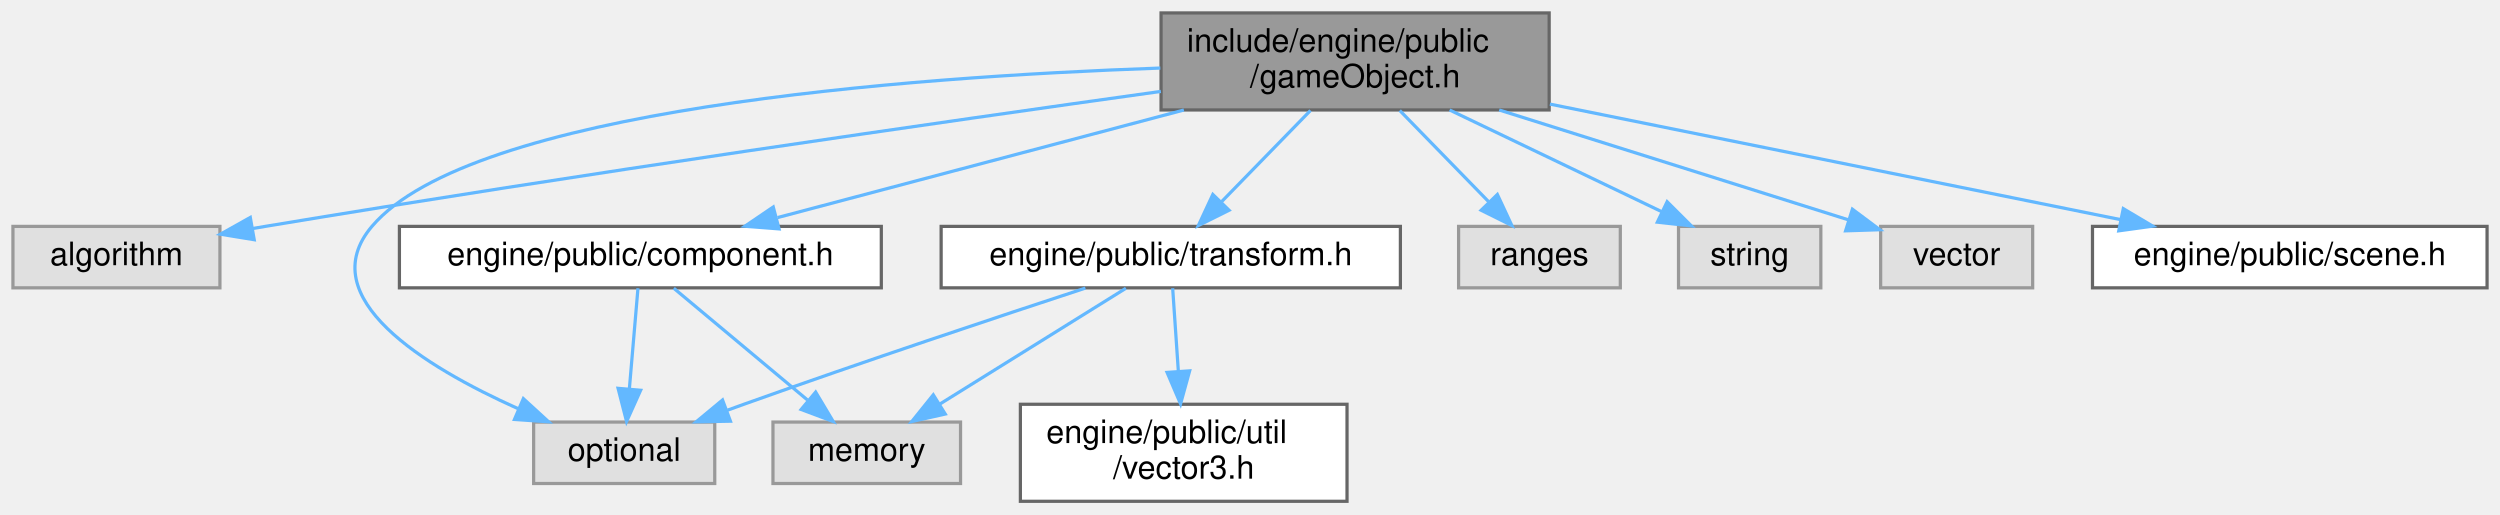
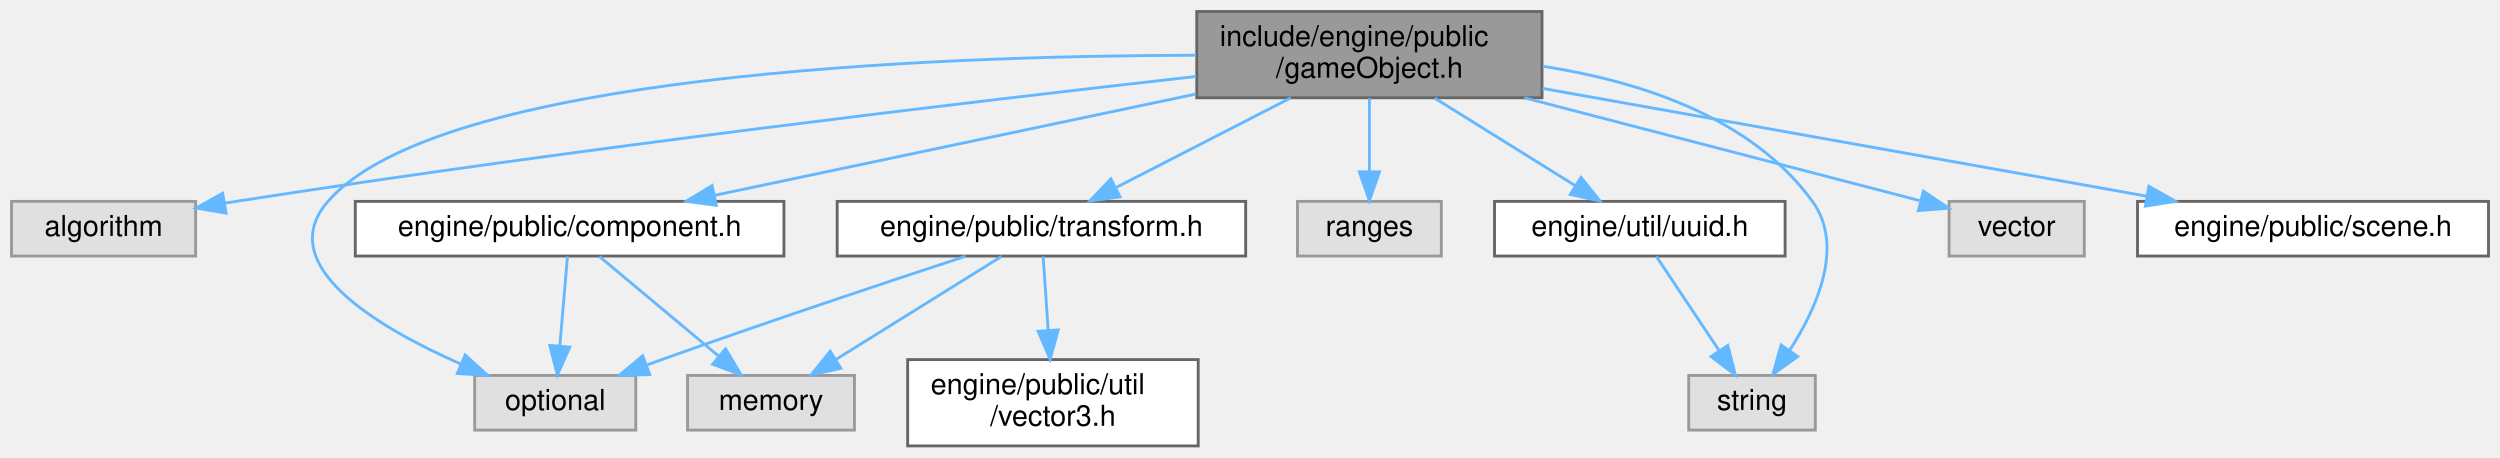
- <svg xmlns="http://www.w3.org/2000/svg" xmlns:xlink="http://www.w3.org/1999/xlink" width="773pt" height="159pt" viewBox="0.00 0.00 773.00 159.00">
+ <svg xmlns="http://www.w3.org/2000/svg" xmlns:xlink="http://www.w3.org/1999/xlink" width="869pt" height="159pt" viewBox="0.00 0.00 869.00 159.00">
  <g id="graph0" class="graph" transform="scale(1 1) rotate(0) translate(4 155)">
    <g id="Node000001" class="node">
      <g id="a_Node000001">
        <a xlink:title=" ">
-           <polygon fill="#999999" stroke="#666666" points="475,-151 355,-151 355,-121 475,-121 475,-151" />
-           <text text-anchor="start" x="363" y="-139" font-family="Helvetica,sans-Serif" font-size="10.00">include/engine/public</text>
-           <text text-anchor="middle" x="415" y="-128" font-family="Helvetica,sans-Serif" font-size="10.00">/gameObject.h</text>
+           <polygon fill="#999999" stroke="#666666" points="532,-151 412,-151 412,-121 532,-121 532,-151" />
+           <text text-anchor="start" x="420" y="-139" font-family="Helvetica,sans-Serif" font-size="10.00">include/engine/public</text>
+           <text text-anchor="middle" x="472" y="-128" font-family="Helvetica,sans-Serif" font-size="10.00">/gameObject.h</text>
        </a>
      </g>
    </g>
    <g id="Node000002" class="node">
      <g id="a_Node000002">
        <a xlink:title=" ">
          <polygon fill="#e0e0e0" stroke="#999999" points="64,-85 0,-85 0,-66 64,-66 64,-85" />
          <text text-anchor="middle" x="32" y="-73" font-family="Helvetica,sans-Serif" font-size="10.00">algorithm</text>
        </a>
      </g>
    </g>
    <g id="edge1_Node000001_Node000002" class="edge">
      <g id="a_edge1_Node000001_Node000002">
        <a xlink:title=" ">
-           <path fill="none" stroke="#63b8ff" d="M354.94,-126.74C287.46,-117.31 174.71,-101.1 78,-85 76.74,-84.79 75.46,-84.57 74.17,-84.35" />
-           <polygon fill="#63b8ff" stroke="#63b8ff" points="74.6,-80.88 64.15,-82.59 73.39,-87.77 74.6,-80.88" />
+           <path fill="none" stroke="#63b8ff" d="M411.78,-128.43C334.36,-119.74 195.87,-103.35 78,-85 76.74,-84.8 75.45,-84.6 74.16,-84.39" />
+           <polygon fill="#63b8ff" stroke="#63b8ff" points="74.58,-80.91 64.13,-82.68 73.4,-87.81 74.58,-80.91" />
        </a>
      </g>
    </g>
    <g id="Node000003" class="node">
      <g id="a_Node000003">
        <a xlink:title=" ">
          <polygon fill="#e0e0e0" stroke="#999999" points="217,-24.5 161,-24.5 161,-5.5 217,-5.5 217,-24.5" />
          <text text-anchor="middle" x="189" y="-12.5" font-family="Helvetica,sans-Serif" font-size="10.00">optional</text>
        </a>
      </g>
    </g>
    <g id="edge2_Node000001_Node000003" class="edge">
      <g id="a_edge2_Node000001_Node000003">
        <a xlink:title=" ">
-           <path fill="none" stroke="#63b8ff" d="M354.77,-133.96C275.23,-131.17 141.64,-121.09 111,-85 92.34,-63.02 127.2,-41.65 156.14,-28.66" />
-           <polygon fill="#63b8ff" stroke="#63b8ff" points="157.82,-31.74 165.64,-24.58 155.07,-25.31 157.82,-31.74" />
+           <path fill="none" stroke="#63b8ff" d="M411.68,-135.8C319.04,-135.6 148.4,-129.07 110,-85 90.79,-62.95 126.78,-41.41 156.27,-28.41" />
+           <polygon fill="#63b8ff" stroke="#63b8ff" points="157.68,-31.62 165.54,-24.51 154.96,-25.17 157.68,-31.62" />
        </a>
      </g>
    </g>
    <g id="Node000004" class="node">
      <g id="a_Node000004">
        <a xlink:title=" ">
          <polygon fill="#e0e0e0" stroke="#999999" points="497,-85 447,-85 447,-66 497,-66 497,-85" />
          <text text-anchor="middle" x="472" y="-73" font-family="Helvetica,sans-Serif" font-size="10.00">ranges</text>
        </a>
      </g>
    </g>
    <g id="edge3_Node000001_Node000004" class="edge">
      <g id="a_edge3_Node000001_Node000004">
        <a xlink:title=" ">
-           <path fill="none" stroke="#63b8ff" d="M428.8,-120.84C437.07,-112.35 447.62,-101.52 456.23,-92.69" />
-           <polygon fill="#63b8ff" stroke="#63b8ff" points="458.99,-94.87 463.46,-85.27 453.97,-89.99 458.99,-94.87" />
+           <path fill="none" stroke="#63b8ff" d="M472,-120.84C472,-113.21 472,-103.7 472,-95.45" />
+           <polygon fill="#63b8ff" stroke="#63b8ff" points="475.5,-95.27 472,-85.27 468.5,-95.27 475.5,-95.27" />
        </a>
      </g>
    </g>
    <g id="Node000005" class="node">
      <g id="a_Node000005">
        <a xlink:title=" ">
-           <polygon fill="#e0e0e0" stroke="#999999" points="559,-85 515,-85 515,-66 559,-66 559,-85" />
-           <text text-anchor="middle" x="537" y="-73" font-family="Helvetica,sans-Serif" font-size="10.00">string</text>
+           <polygon fill="#e0e0e0" stroke="#999999" points="627,-24.5 583,-24.5 583,-5.5 627,-5.5 627,-24.5" />
+           <text text-anchor="middle" x="605" y="-12.5" font-family="Helvetica,sans-Serif" font-size="10.00">string</text>
        </a>
      </g>
    </g>
    <g id="edge4_Node000001_Node000005" class="edge">
      <g id="a_edge4_Node000001_Node000005">
        <a xlink:title=" ">
-           <path fill="none" stroke="#63b8ff" d="M444.22,-120.99C464.12,-111.45 490.28,-98.9 509.75,-89.57" />
-           <polygon fill="#63b8ff" stroke="#63b8ff" points="511.48,-92.62 518.98,-85.14 508.45,-86.31 511.48,-92.62" />
+           <path fill="none" stroke="#63b8ff" d="M532.36,-131.95C565.75,-126.8 604.68,-114.33 626,-85 637.22,-69.57 627.64,-48.06 618.05,-33.18" />
+           <polygon fill="#63b8ff" stroke="#63b8ff" points="620.86,-31.08 612.26,-24.88 615.11,-35.09 620.86,-31.08" />
        </a>
      </g>
    </g>
    <g id="Node000006" class="node">
      <g id="a_Node000006">
        <a xlink:title=" ">
-           <polygon fill="#e0e0e0" stroke="#999999" points="624.5,-85 577.5,-85 577.5,-66 624.5,-66 624.5,-85" />
-           <text text-anchor="middle" x="601" y="-73" font-family="Helvetica,sans-Serif" font-size="10.00">vector</text>
+           <polygon fill="#e0e0e0" stroke="#999999" points="720.5,-85 673.5,-85 673.5,-66 720.5,-66 720.5,-85" />
+           <text text-anchor="middle" x="697" y="-73" font-family="Helvetica,sans-Serif" font-size="10.00">vector</text>
        </a>
      </g>
    </g>
    <g id="edge5_Node000001_Node000006" class="edge">
      <g id="a_edge5_Node000001_Node000006">
        <a xlink:title=" ">
-           <path fill="none" stroke="#63b8ff" d="M459.55,-120.99C492.77,-110.54 537.42,-96.5 567.61,-87" />
-           <polygon fill="#63b8ff" stroke="#63b8ff" points="568.76,-90.31 577.25,-83.97 566.66,-83.63 568.76,-90.31" />
+           <path fill="none" stroke="#63b8ff" d="M525.89,-120.99C568.61,-109.88 626.97,-94.71 663.3,-85.26" />
+           <polygon fill="#63b8ff" stroke="#63b8ff" points="664.58,-88.55 673.38,-82.64 662.82,-81.77 664.58,-88.55" />
        </a>
      </g>
    </g>
    <g id="Node000007" class="node">
      <g id="a_Node000007">
        <a xlink:href="scene_8h.html" target="_top" xlink:title=" ">
-           <polygon fill="white" stroke="#666666" points="765,-85 643,-85 643,-66 765,-66 765,-85" />
-           <text text-anchor="middle" x="704" y="-73" font-family="Helvetica,sans-Serif" font-size="10.00">engine/public/scene.h</text>
+           <polygon fill="white" stroke="#666666" points="861,-85 739,-85 739,-66 861,-66 861,-85" />
+           <text text-anchor="middle" x="800" y="-73" font-family="Helvetica,sans-Serif" font-size="10.00">engine/public/scene.h</text>
        </a>
      </g>
    </g>
    <g id="edge6_Node000001_Node000007" class="edge">
      <g id="a_edge6_Node000001_Node000007">
        <a xlink:title=" ">
-           <path fill="none" stroke="#63b8ff" d="M475.23,-122.81C527.39,-112.25 602.06,-97.14 651.73,-87.08" />
-           <polygon fill="#63b8ff" stroke="#63b8ff" points="652.52,-90.49 661.63,-85.08 651.13,-83.63 652.52,-90.49" />
+           <path fill="none" stroke="#63b8ff" d="M532.16,-124.27C592.04,-113.59 683.29,-97.32 742.29,-86.79" />
+           <polygon fill="#63b8ff" stroke="#63b8ff" points="742.97,-90.23 752.2,-85.03 741.74,-83.34 742.97,-90.23" />
        </a>
      </g>
    </g>
    <g id="Node000008" class="node">
      <g id="a_Node000008">
        <a xlink:href="transform_8h.html" target="_top" xlink:title=" ">
          <polygon fill="white" stroke="#666666" points="429,-85 287,-85 287,-66 429,-66 429,-85" />
          <text text-anchor="middle" x="358" y="-73" font-family="Helvetica,sans-Serif" font-size="10.00">engine/public/transform.h</text>
        </a>
      </g>
    </g>
    <g id="edge7_Node000001_Node000008" class="edge">
      <g id="a_edge7_Node000001_Node000008">
        <a xlink:title=" ">
-           <path fill="none" stroke="#63b8ff" d="M401.2,-120.84C392.93,-112.35 382.38,-101.52 373.77,-92.69" />
-           <polygon fill="#63b8ff" stroke="#63b8ff" points="376.03,-89.99 366.54,-85.27 371.01,-94.87 376.03,-89.99" />
+           <path fill="none" stroke="#63b8ff" d="M444.69,-120.99C426.35,-111.58 402.32,-99.24 384.21,-89.95" />
+           <polygon fill="#63b8ff" stroke="#63b8ff" points="385.33,-86.59 374.84,-85.14 382.13,-92.82 385.33,-86.59" />
        </a>
      </g>
    </g>
    <g id="Node000011" class="node">
      <g id="a_Node000011">
        <a xlink:href="component_8h.html" target="_top" xlink:title=" ">
          <polygon fill="white" stroke="#666666" points="268.5,-85 119.5,-85 119.5,-66 268.5,-66 268.5,-85" />
          <text text-anchor="middle" x="194" y="-73" font-family="Helvetica,sans-Serif" font-size="10.00">engine/public/component.h</text>
        </a>
      </g>
    </g>
    <g id="edge11_Node000001_Node000011" class="edge">
      <g id="a_edge11_Node000001_Node000011">
        <a xlink:title=" ">
-           <path fill="none" stroke="#63b8ff" d="M362.06,-120.99C323.59,-110.8 272.21,-97.2 236.43,-87.73" />
-           <polygon fill="#63b8ff" stroke="#63b8ff" points="236.88,-84.23 226.31,-85.05 235.09,-91 236.88,-84.23" />
+           <path fill="none" stroke="#63b8ff" d="M411.68,-122.31C361.69,-111.79 291.46,-97.01 244.42,-87.11" />
+           <polygon fill="#63b8ff" stroke="#63b8ff" points="244.97,-83.65 234.46,-85.01 243.53,-90.5 244.97,-83.65" />
+         </a>
+       </g>
+     </g>
+     <g id="Node000012" class="node">
+       <g id="a_Node000012">
+         <a xlink:href="uuid_8h.html" target="_top" xlink:title=" ">
+           <polygon fill="white" stroke="#666666" points="616.5,-85 515.5,-85 515.5,-66 616.5,-66 616.5,-85" />
+           <text text-anchor="middle" x="566" y="-73" font-family="Helvetica,sans-Serif" font-size="10.00">engine/util/uuid.h</text>
+         </a>
+       </g>
+     </g>
+     <g id="edge14_Node000001_Node000012" class="edge">
+       <g id="a_edge14_Node000001_Node000012">
+         <a xlink:title=" ">
+           <path fill="none" stroke="#63b8ff" d="M494.75,-120.84C509.6,-111.6 528.9,-99.59 543.66,-90.4" />
+           <polygon fill="#63b8ff" stroke="#63b8ff" points="545.55,-93.35 552.19,-85.09 541.85,-87.41 545.55,-93.35" />
        </a>
      </g>
    </g>
    <g id="edge9_Node000008_Node000003" class="edge">
      <g id="a_edge9_Node000008_Node000003">
        <a xlink:title=" ">
          <path fill="none" stroke="#63b8ff" d="M331.61,-65.92C304.89,-57.15 262.43,-43.03 226,-30 224.35,-29.41 222.67,-28.8 220.97,-28.18" />
          <polygon fill="#63b8ff" stroke="#63b8ff" points="221.85,-24.77 211.26,-24.57 219.41,-31.33 221.85,-24.77" />
        </a>
      </g>
    </g>
    <g id="Node000009" class="node">
      <g id="a_Node000009">
        <a xlink:title=" ">
          <polygon fill="#e0e0e0" stroke="#999999" points="293,-24.5 235,-24.5 235,-5.5 293,-5.5 293,-24.5" />
          <text text-anchor="middle" x="264" y="-12.5" font-family="Helvetica,sans-Serif" font-size="10.00">memory</text>
        </a>
      </g>
    </g>
    <g id="edge8_Node000008_Node000009" class="edge">
      <g id="a_edge8_Node000008_Node000009">
        <a xlink:title=" ">
          <path fill="none" stroke="#63b8ff" d="M344.13,-65.87C329,-56.45 304.54,-41.23 286.62,-30.08" />
          <polygon fill="#63b8ff" stroke="#63b8ff" points="288.27,-26.98 277.93,-24.67 284.57,-32.92 288.27,-26.98" />
        </a>
      </g>
    </g>
    <g id="Node000010" class="node">
      <g id="a_Node000010">
        <a xlink:href="vector3_8h.html" target="_top" xlink:title=" ">
          <polygon fill="white" stroke="#666666" points="412.5,-30 311.5,-30 311.5,0 412.5,0 412.5,-30" />
          <text text-anchor="start" x="319.5" y="-18" font-family="Helvetica,sans-Serif" font-size="10.00">engine/public/util</text>
          <text text-anchor="middle" x="362" y="-7" font-family="Helvetica,sans-Serif" font-size="10.00">/vector3.h</text>
        </a>
      </g>
    </g>
    <g id="edge10_Node000008_Node000010" class="edge">
      <g id="a_edge10_Node000008_Node000010">
        <a xlink:title=" ">
          <path fill="none" stroke="#63b8ff" d="M358.59,-65.87C359.05,-59.11 359.72,-49.35 360.34,-40.26" />
          <polygon fill="#63b8ff" stroke="#63b8ff" points="363.84,-40.33 361.03,-30.11 356.86,-39.85 363.84,-40.33" />
        </a>
      </g>
    </g>
    <g id="edge13_Node000011_Node000003" class="edge">
      <g id="a_edge13_Node000011_Node000003">
        <a xlink:title=" ">
          <path fill="none" stroke="#63b8ff" d="M193.26,-65.87C192.57,-57.75 191.5,-45.31 190.61,-34.89" />
          <polygon fill="#63b8ff" stroke="#63b8ff" points="194.08,-34.33 189.74,-24.67 187.11,-34.93 194.08,-34.33" />
        </a>
      </g>
    </g>
    <g id="edge12_Node000011_Node000009" class="edge">
      <g id="a_edge12_Node000011_Node000009">
        <a xlink:title=" ">
          <path fill="none" stroke="#63b8ff" d="M204.33,-65.87C215.19,-56.8 232.49,-42.34 245.67,-31.32" />
          <polygon fill="#63b8ff" stroke="#63b8ff" points="248.2,-33.77 253.63,-24.67 243.71,-28.39 248.2,-33.77" />
        </a>
      </g>
    </g>
+     <g id="edge15_Node000012_Node000005" class="edge">
+       <g id="a_edge15_Node000012_Node000005">
+         <a xlink:title=" ">
+           <path fill="none" stroke="#63b8ff" d="M571.75,-65.87C577.46,-57.31 586.35,-43.97 593.51,-33.24" />
+           <polygon fill="#63b8ff" stroke="#63b8ff" points="596.59,-34.93 599.22,-24.67 590.76,-31.05 596.59,-34.93" />
+         </a>
+       </g>
+     </g>
  </g>
</svg>
